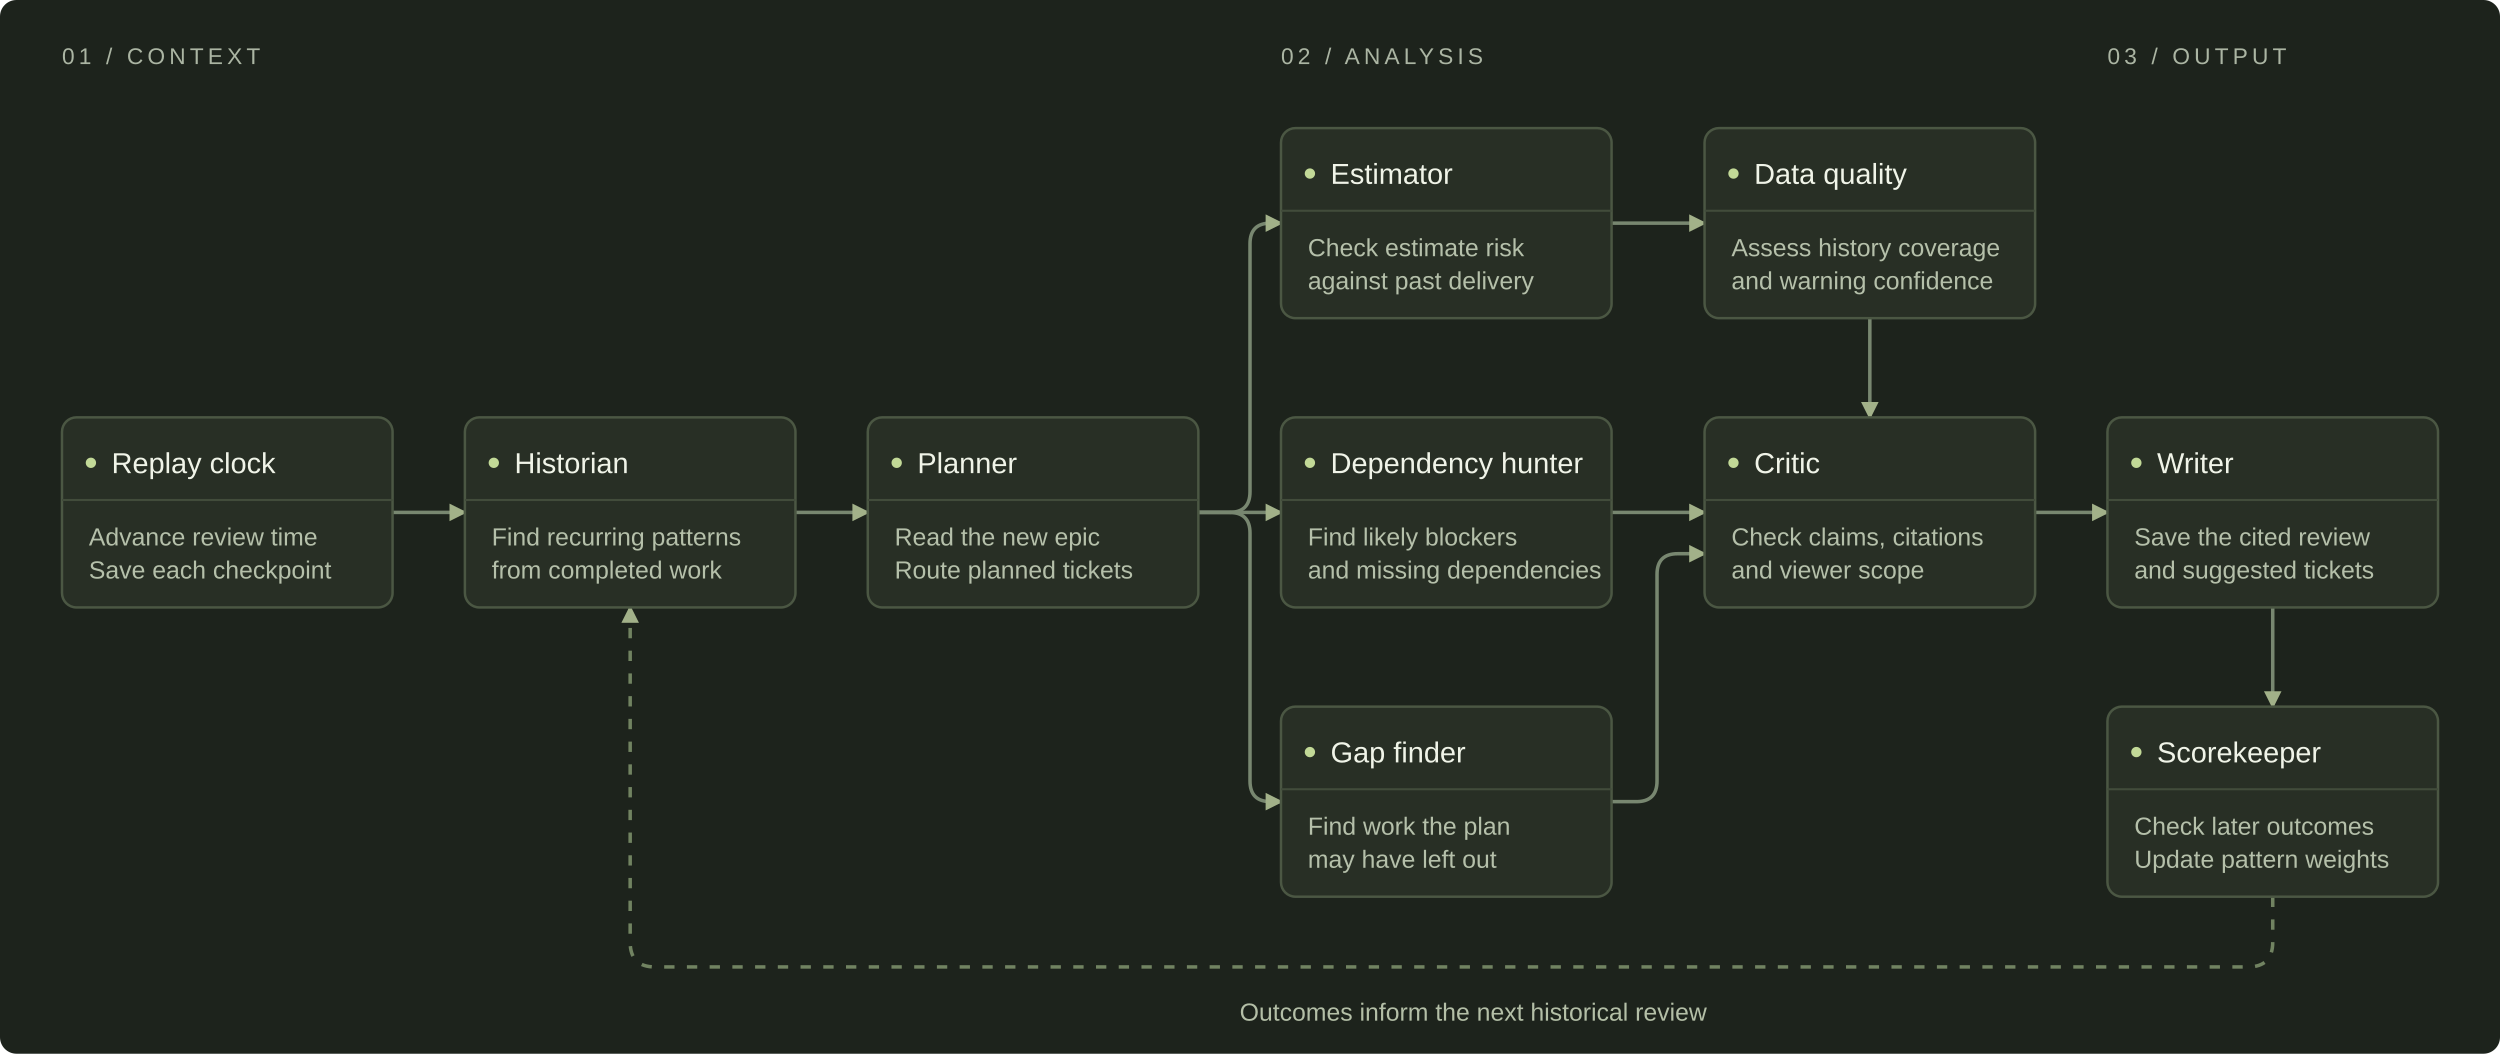
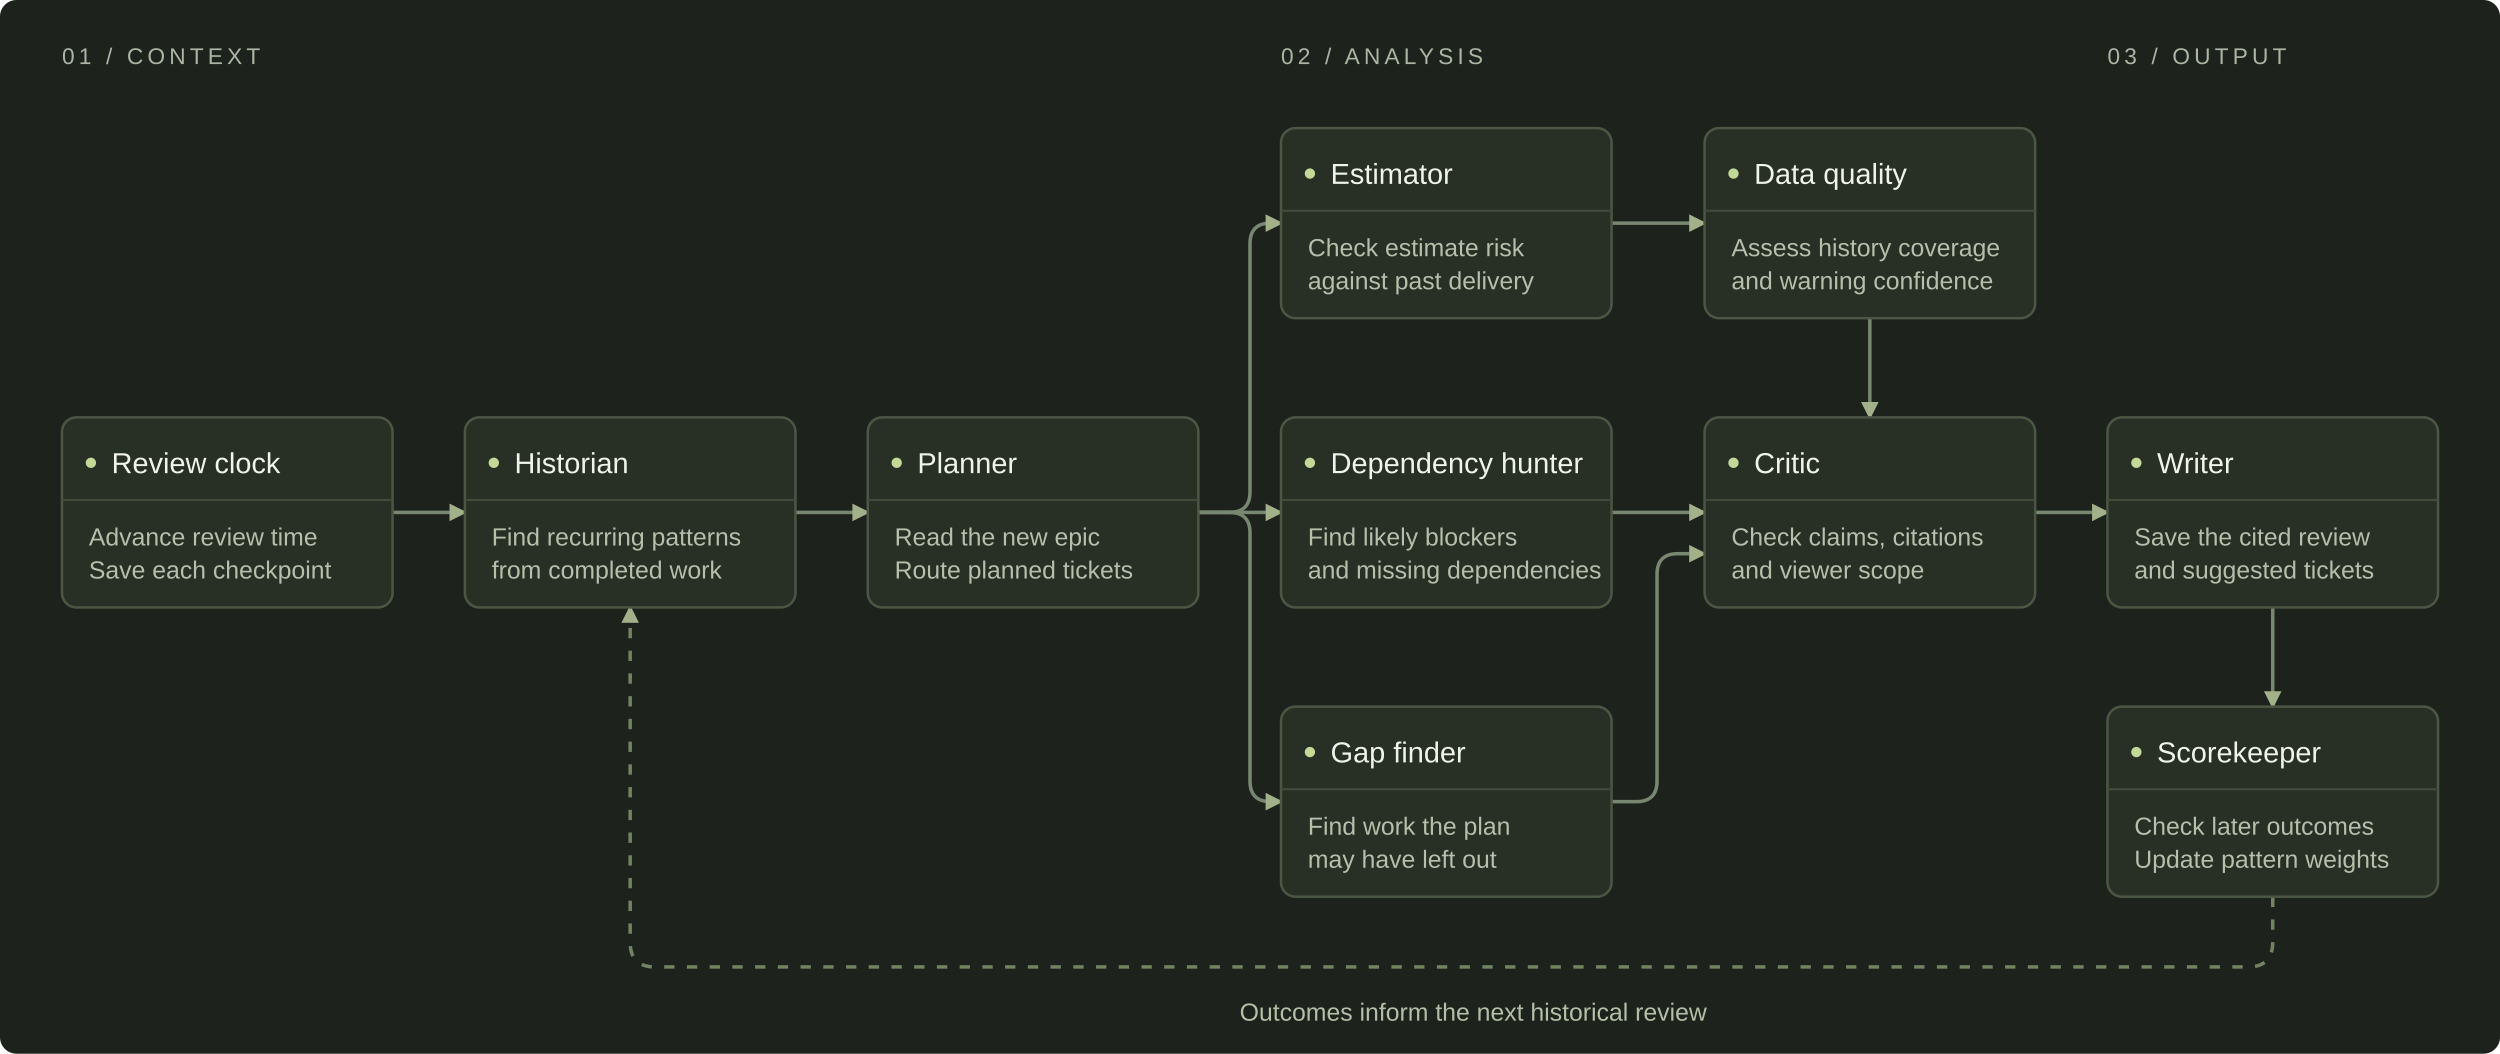
<svg xmlns="http://www.w3.org/2000/svg" id="agent-workflow-svg" class="workflow-svg" viewBox="0 0 1210 510" role="group" aria-labelledby="workflow-vector-title workflow-vector-description">
  <style>
.wf-background{fill:#1d231c}.wf-stage{fill:#abb5a3;font:11px Arial,sans-serif;letter-spacing:2px}.wf-edge{fill:none;stroke:#788770;stroke-width:1.7;marker-end:url(#wf-arrow)}.wf-edge.feedback{stroke:#718361;stroke-dasharray:5 6}.wf-edge.revision{stroke:#ae9a6c;stroke-dasharray:4 5}.wf-edge.active{stroke:#d9ed89;stroke-width:2.5}.wf-node{cursor:pointer;outline:none}.wf-node .wf-box{fill:#282f25;stroke:#4b5743;stroke-width:1.2}.wf-node:hover .wf-box,.wf-node:focus .wf-box{stroke:#c7dc8b;stroke-width:2}.wf-node[aria-pressed="true"] .wf-box{fill:#34412c;stroke:#d9ed89;stroke-width:2}.wf-node .wf-divider{stroke:#424c3b;stroke-width:1}.wf-label{fill:#f0f4e8;font:500 14px Arial,sans-serif}.wf-description{fill:#b5c0aa;font:12px Arial,sans-serif}.wf-node-dot{fill:#c2d997}.wf-note{fill:#b4bfa7;font:12px Arial,sans-serif}.wf-revision-note{fill:#bead85;font:11px Arial,sans-serif}
</style>
  <defs>
    <marker id="wf-arrow" viewBox="0 0 8 8" refX="7" refY="4" markerWidth="5" markerHeight="5" orient="auto">
      <path d="M0 0L8 4L0 8Z" fill="#a2b189" />
    </marker>
  </defs>
  <rect class="wf-background" width="1210" height="510" rx="8" />
  <text class="wf-stage" x="30" y="31">01 / CONTEXT</text>
  <text class="wf-stage" x="620" y="31">02 / ANALYSIS</text>
  <text class="wf-stage" x="1020" y="31">03 / OUTPUT</text>
  <path class="wf-edge" data-from="replay" data-to="historian" d="M190 248H225" />
  <path class="wf-edge" data-from="historian" data-to="planner" d="M385 248H420" />
  <path class="wf-edge" data-from="planner" data-to="estimator" d="M580 248H595Q605 248 605 238V118Q605 108 615 108H620" />
  <path class="wf-edge" data-from="planner" data-to="dependency" d="M580 248H620" />
  <path class="wf-edge" data-from="planner" data-to="gaps" d="M580 248H595Q605 248 605 258V378Q605 388 615 388H620" />
  <path class="wf-edge" data-from="estimator" data-to="quality" d="M780 108H825" />
  <path class="wf-edge" data-from="quality" data-to="critic" d="M905 154V202" />
  <path class="wf-edge" data-from="dependency" data-to="critic" d="M780 248H825" />
  <path class="wf-edge" data-from="gaps" data-to="critic" d="M780 388H792Q802 388 802 378V278Q802 268 812 268H825" />
  <path class="wf-edge" data-from="critic" data-to="writer" d="M985 248H1020" />
  <path class="wf-edge" data-from="writer" data-to="scorekeeper" d="M1100 294V342" />
  <path class="wf-edge feedback" data-from="scorekeeper" data-to="historian" d="M1100 434V456Q1100 468 1088 468H317Q305 468 305 456V294" />
-   <g class="wf-node" data-agent="replay" transform="translate(30 202)" role="button" tabindex="0" aria-pressed="false" aria-label="Replay clock: Advance review time. Save each checkpoint">
+   <g class="wf-node" data-agent="replay" transform="translate(30 202)" role="button" tabindex="0" aria-pressed="false" aria-label="Review clock: Set the historical cutoff for each review">
    <rect class="wf-box" width="160" height="92" rx="7" />
    <circle class="wf-node-dot" cx="14" cy="22" r="2.5" />
-     <text class="wf-label" x="24" y="27">Replay clock</text>
+     <text class="wf-label" x="24" y="27">Review clock</text>
    <path class="wf-divider" d="M0 40H160" />
    <text class="wf-description" x="13" y="62">Advance review time</text>
    <text class="wf-description" x="13" y="78">Save each checkpoint</text>
  </g>
  <g class="wf-node" data-agent="historian" transform="translate(225 202)" role="button" tabindex="0" aria-pressed="false" aria-label="Historian: Find recurring patterns. from completed work">
    <rect class="wf-box" width="160" height="92" rx="7" />
    <circle class="wf-node-dot" cx="14" cy="22" r="2.5" />
    <text class="wf-label" x="24" y="27">Historian</text>
    <path class="wf-divider" d="M0 40H160" />
    <text class="wf-description" x="13" y="62">Find recurring patterns</text>
    <text class="wf-description" x="13" y="78">from completed work</text>
  </g>
  <g class="wf-node" data-agent="planner" transform="translate(420 202)" role="button" tabindex="0" aria-pressed="false" aria-label="Planner: Read the new epic. Route planned tickets">
    <rect class="wf-box" width="160" height="92" rx="7" />
    <circle class="wf-node-dot" cx="14" cy="22" r="2.5" />
    <text class="wf-label" x="24" y="27">Planner</text>
    <path class="wf-divider" d="M0 40H160" />
    <text class="wf-description" x="13" y="62">Read the new epic</text>
    <text class="wf-description" x="13" y="78">Route planned tickets</text>
  </g>
  <g class="wf-node" data-agent="estimator" transform="translate(620 62)" role="button" tabindex="0" aria-pressed="false" aria-label="Estimator: Check estimate risk. against past delivery">
    <rect class="wf-box" width="160" height="92" rx="7" />
    <circle class="wf-node-dot" cx="14" cy="22" r="2.5" />
    <text class="wf-label" x="24" y="27">Estimator</text>
    <path class="wf-divider" d="M0 40H160" />
    <text class="wf-description" x="13" y="62">Check estimate risk</text>
    <text class="wf-description" x="13" y="78">against past delivery</text>
  </g>
  <g class="wf-node" data-agent="dependency" transform="translate(620 202)" role="button" tabindex="0" aria-pressed="false" aria-label="Dependency hunter: Find likely blockers. and missing dependencies">
    <rect class="wf-box" width="160" height="92" rx="7" />
    <circle class="wf-node-dot" cx="14" cy="22" r="2.5" />
    <text class="wf-label" x="24" y="27">Dependency hunter</text>
    <path class="wf-divider" d="M0 40H160" />
    <text class="wf-description" x="13" y="62">Find likely blockers</text>
    <text class="wf-description" x="13" y="78">and missing dependencies</text>
  </g>
  <g class="wf-node" data-agent="gaps" transform="translate(620 342)" role="button" tabindex="0" aria-pressed="false" aria-label="Gap finder: Find work the plan. may have left out">
    <rect class="wf-box" width="160" height="92" rx="7" />
    <circle class="wf-node-dot" cx="14" cy="22" r="2.5" />
    <text class="wf-label" x="24" y="27">Gap finder</text>
    <path class="wf-divider" d="M0 40H160" />
    <text class="wf-description" x="13" y="62">Find work the plan</text>
    <text class="wf-description" x="13" y="78">may have left out</text>
  </g>
  <g class="wf-node" data-agent="quality" transform="translate(825 62)" role="button" tabindex="0" aria-pressed="false" aria-label="Data quality: Assess history coverage. and warning confidence">
    <rect class="wf-box" width="160" height="92" rx="7" />
    <circle class="wf-node-dot" cx="14" cy="22" r="2.5" />
    <text class="wf-label" x="24" y="27">Data quality</text>
    <path class="wf-divider" d="M0 40H160" />
    <text class="wf-description" x="13" y="62">Assess history coverage</text>
    <text class="wf-description" x="13" y="78">and warning confidence</text>
  </g>
  <g class="wf-node" data-agent="critic" transform="translate(825 202)" role="button" tabindex="0" aria-pressed="false" aria-label="Critic: Check claims, citations. and viewer scope">
    <rect class="wf-box" width="160" height="92" rx="7" />
    <circle class="wf-node-dot" cx="14" cy="22" r="2.5" />
    <text class="wf-label" x="24" y="27">Critic</text>
    <path class="wf-divider" d="M0 40H160" />
    <text class="wf-description" x="13" y="62">Check claims, citations</text>
    <text class="wf-description" x="13" y="78">and viewer scope</text>
  </g>
  <g class="wf-node" data-agent="writer" transform="translate(1020 202)" role="button" tabindex="0" aria-pressed="false" aria-label="Writer: Save the cited review. and suggested tickets">
    <rect class="wf-box" width="160" height="92" rx="7" />
    <circle class="wf-node-dot" cx="14" cy="22" r="2.5" />
    <text class="wf-label" x="24" y="27">Writer</text>
    <path class="wf-divider" d="M0 40H160" />
    <text class="wf-description" x="13" y="62">Save the cited review</text>
    <text class="wf-description" x="13" y="78">and suggested tickets</text>
  </g>
  <g class="wf-node" data-agent="scorekeeper" transform="translate(1020 342)" role="button" tabindex="0" aria-pressed="false" aria-label="Scorekeeper: Check later outcomes. Update pattern weights">
    <rect class="wf-box" width="160" height="92" rx="7" />
    <circle class="wf-node-dot" cx="14" cy="22" r="2.5" />
    <text class="wf-label" x="24" y="27">Scorekeeper</text>
    <path class="wf-divider" d="M0 40H160" />
    <text class="wf-description" x="13" y="62">Check later outcomes</text>
    <text class="wf-description" x="13" y="78">Update pattern weights</text>
  </g>
  <text class="wf-note" x="600" y="494">Outcomes inform the next historical review</text>
</svg>
